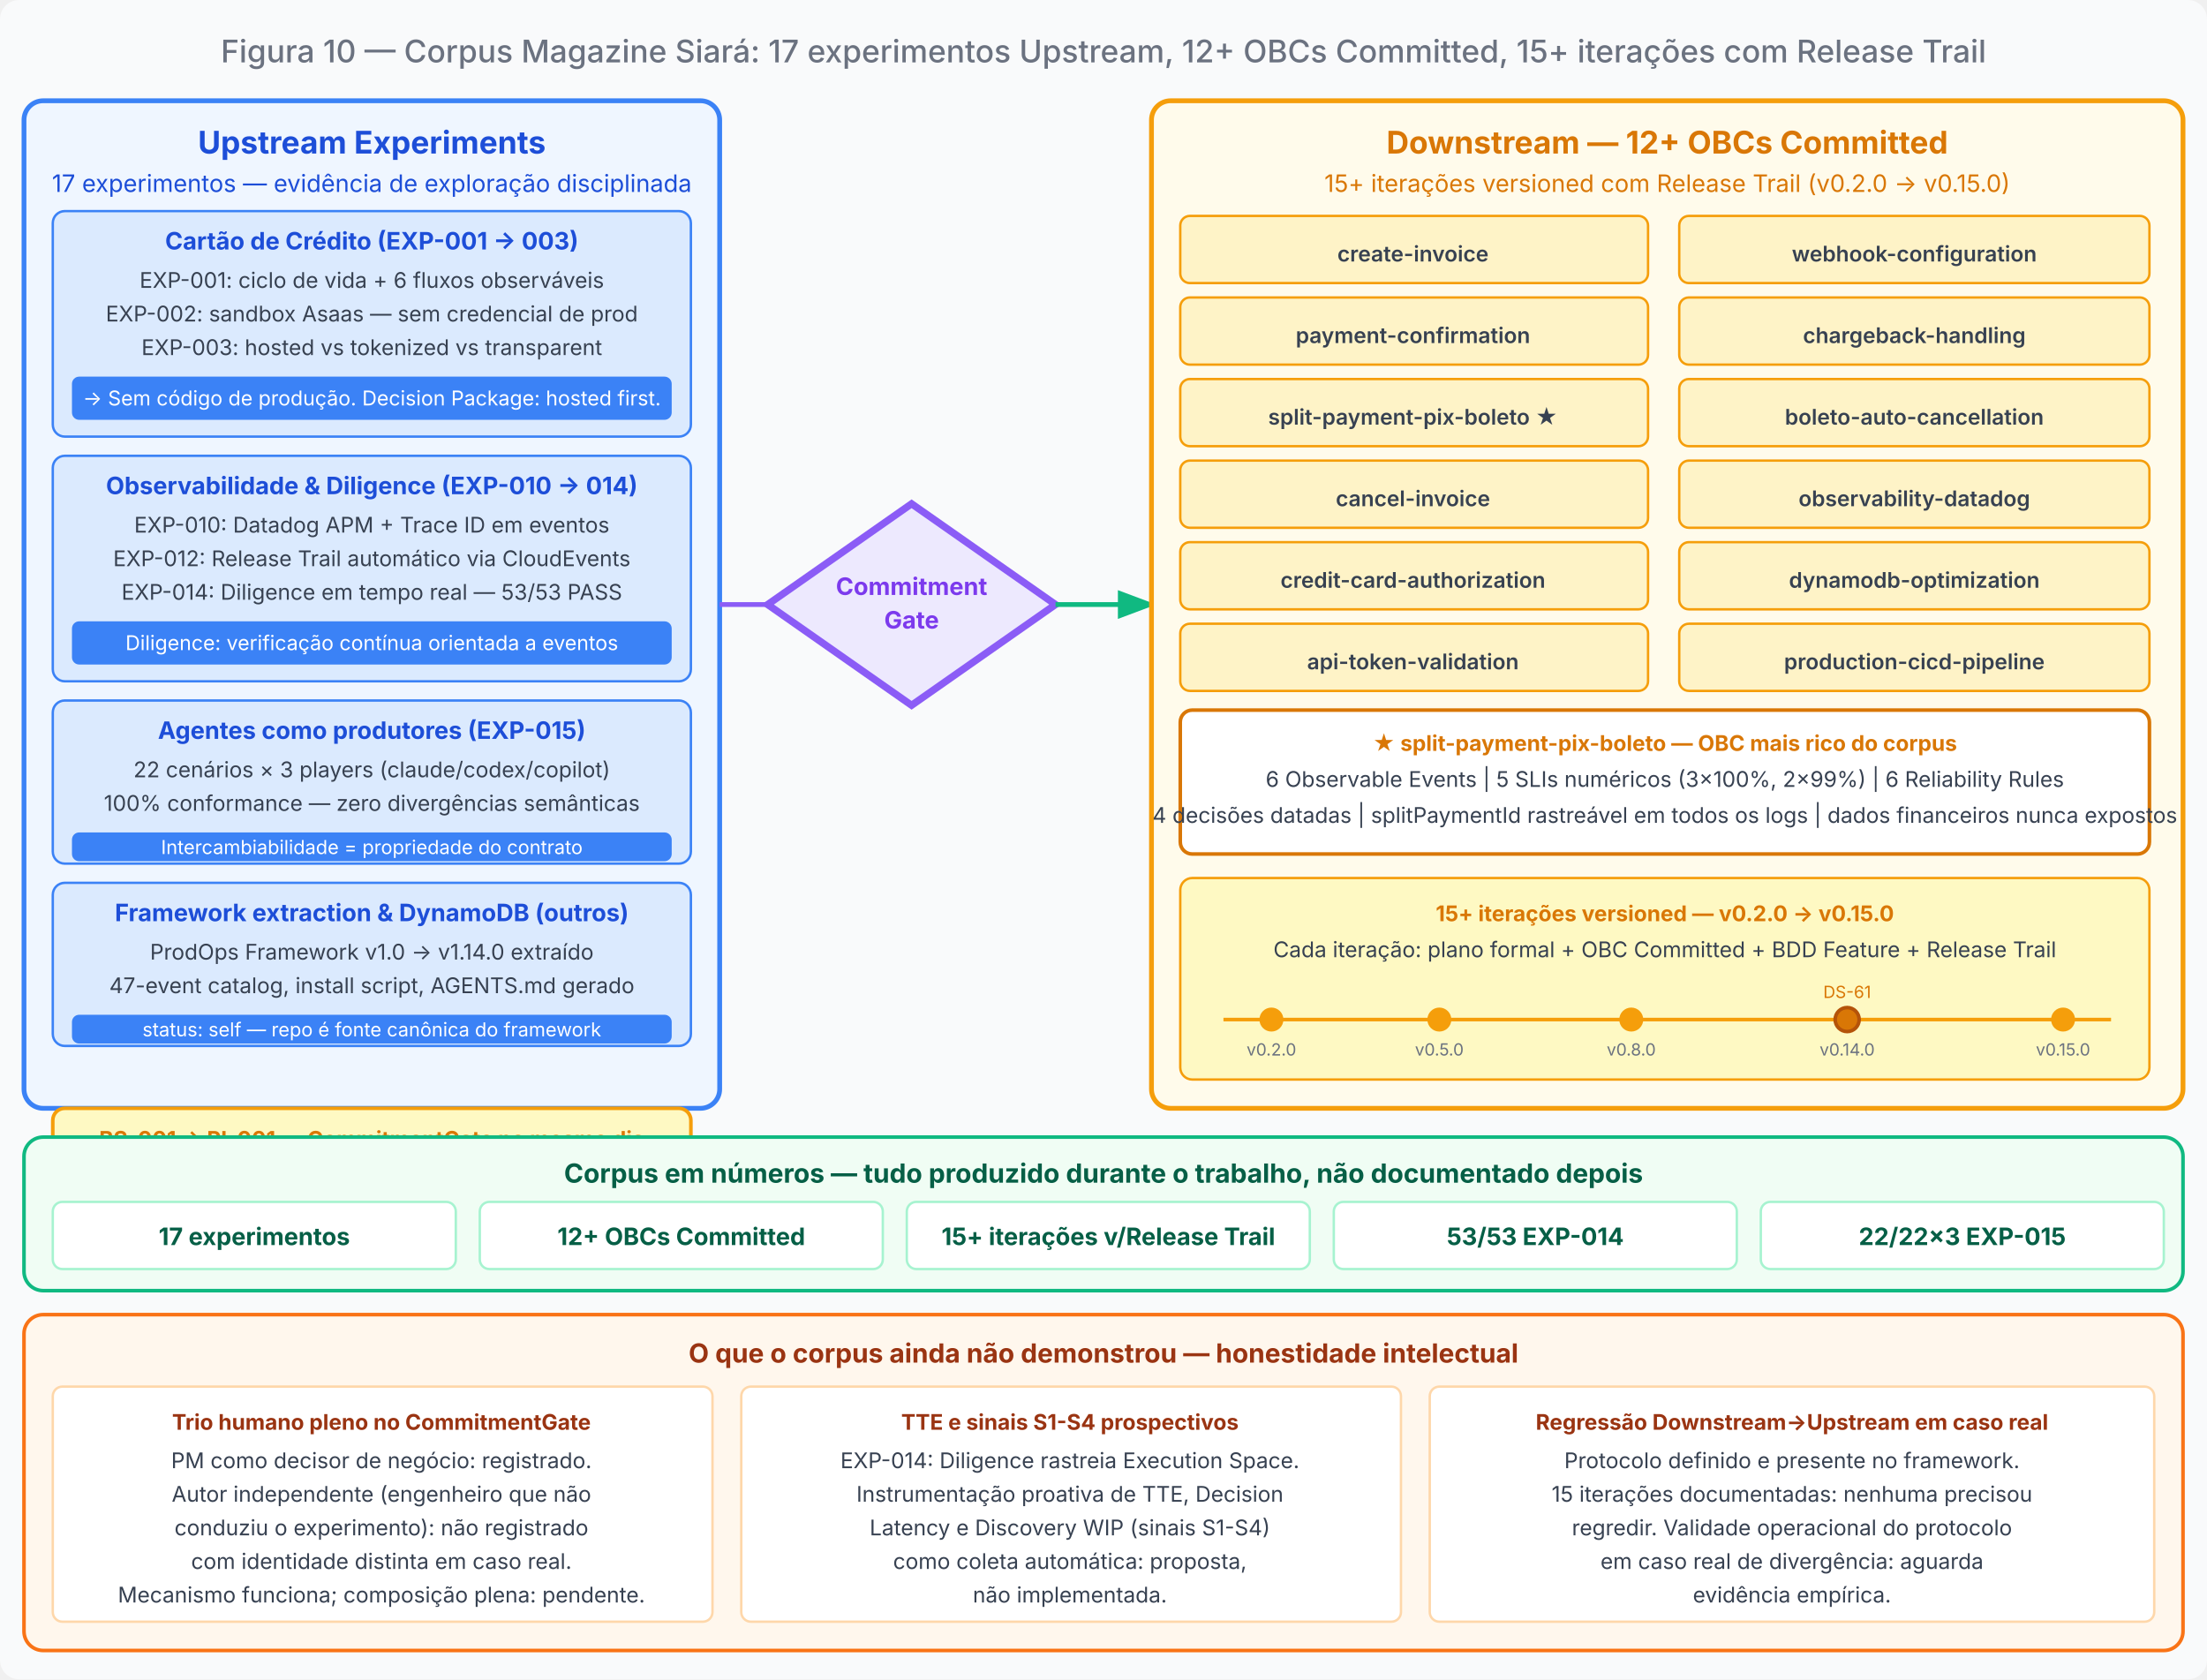
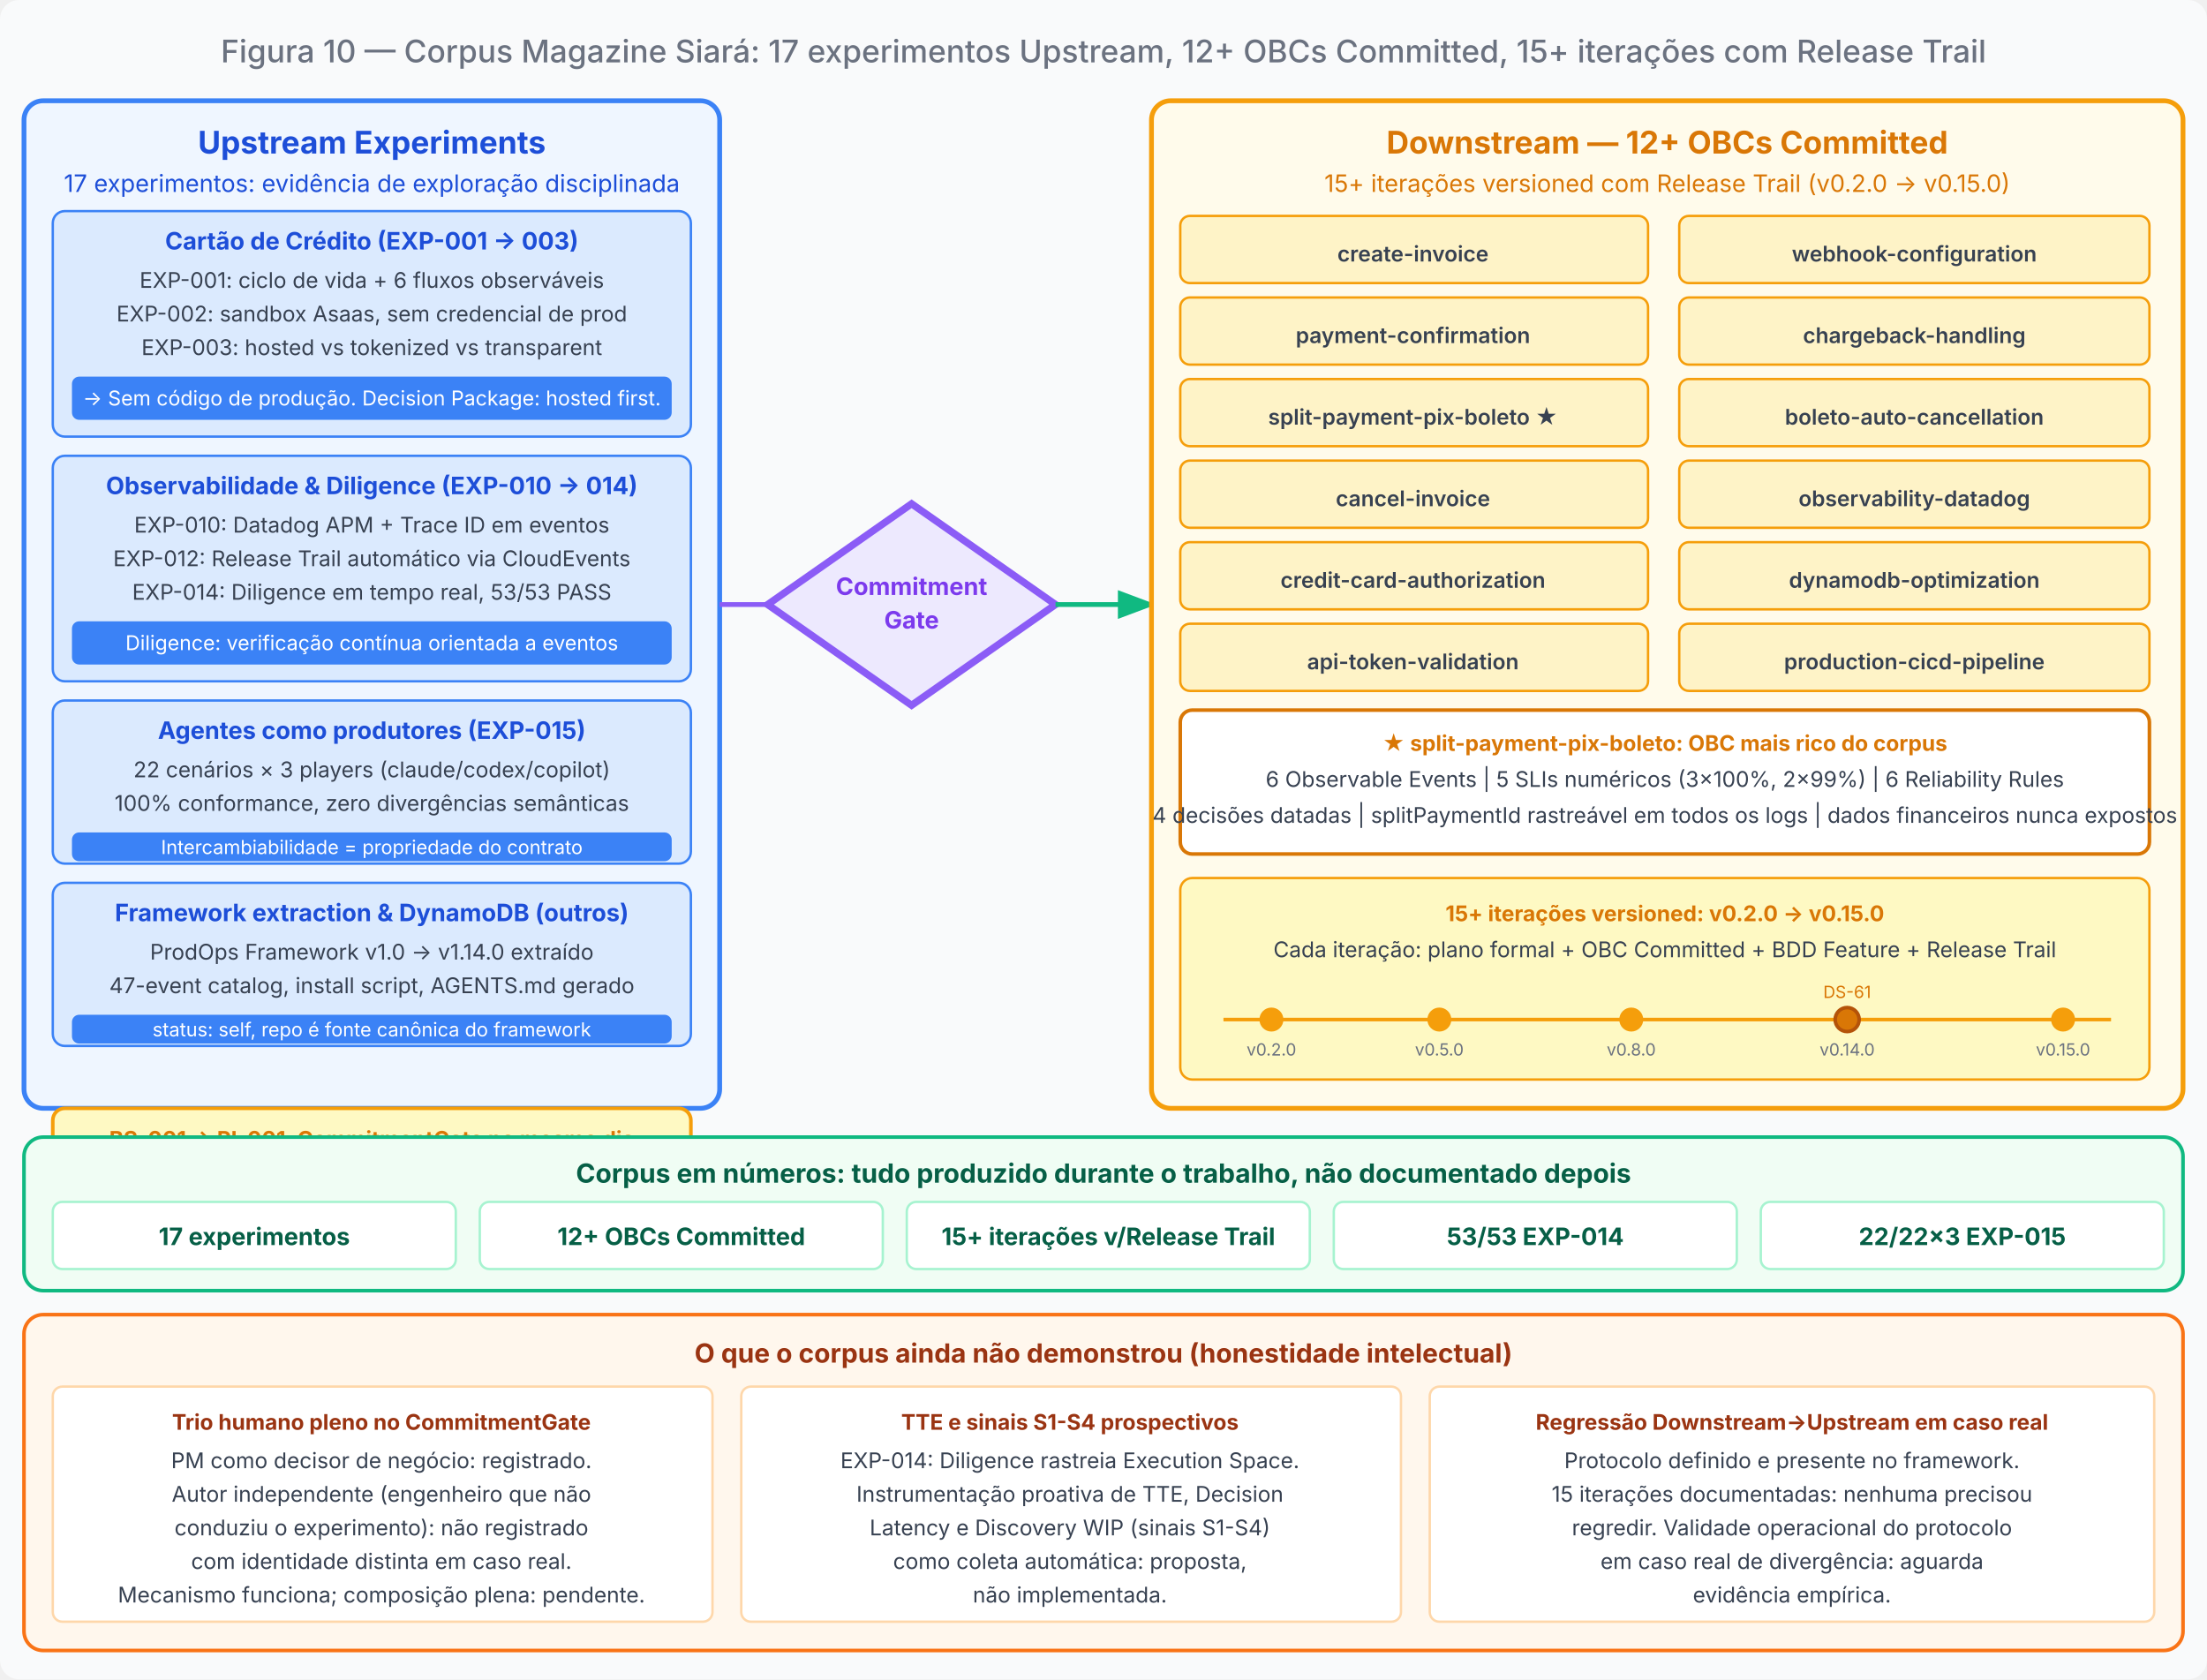
<svg xmlns="http://www.w3.org/2000/svg" viewBox="0 0 920 700" width="100%" font-family="system-ui, -apple-system, sans-serif">
  <rect width="920" height="700" fill="#F9FAFB" rx="8" />
  <text x="460" y="26" text-anchor="middle" font-size="13" fill="#6B7280" font-weight="500">Figura 10 — Corpus Magazine Siará: 17 experimentos Upstream, 12+ OBCs Committed, 15+ iterações com Release Trail</text>
  <defs>
    <marker id="aGr10" markerWidth="8" markerHeight="8" refX="6" refY="3" orient="auto">
      <path d="M0,0 L0,6 L8,3 z" fill="#10B981" />
    </marker>
    <marker id="aBl10" markerWidth="8" markerHeight="8" refX="6" refY="3" orient="auto">
      <path d="M0,0 L0,6 L8,3 z" fill="#3B82F6" />
    </marker>
    <marker id="aOr10" markerWidth="8" markerHeight="8" refX="6" refY="3" orient="auto">
      <path d="M0,0 L0,6 L8,3 z" fill="#F59E0B" />
    </marker>
    <marker id="aGy10" markerWidth="8" markerHeight="8" refX="6" refY="3" orient="auto">
      <path d="M0,0 L0,6 L8,3 z" fill="#9CA3AF" />
    </marker>
    <marker id="aPu10" markerWidth="8" markerHeight="8" refX="6" refY="3" orient="auto">
      <path d="M0,0 L0,6 L8,3 z" fill="#8B5CF6" />
    </marker>
  </defs>
  <rect x="10" y="42" width="290" height="420" fill="#EFF6FF" stroke="#3B82F6" stroke-width="2" rx="8" />
  <text x="155" y="64" text-anchor="middle" font-size="13" fill="#1D4ED8" font-weight="700">Upstream Experiments</text>
-   <text x="155" y="80" text-anchor="middle" font-size="10" fill="#1D4ED8">17 experimentos — evidência de exploração disciplinada</text>
+   <text x="155" y="80" text-anchor="middle" font-size="10" fill="#1D4ED8">17 experimentos: evidência de exploração disciplinada</text>
  <rect x="22" y="88" width="266" height="94" fill="#DBEAFE" stroke="#3B82F6" stroke-width="1" rx="5" />
  <text x="155" y="104" text-anchor="middle" font-size="10" fill="#1D4ED8" font-weight="700">Cartão de Crédito (EXP-001 → 003)</text>
  <text x="155" y="120" text-anchor="middle" font-size="9" fill="#374151">EXP-001: ciclo de vida + 6 fluxos observáveis</text>
-   <text x="155" y="134" text-anchor="middle" font-size="9" fill="#374151">EXP-002: sandbox Asaas — sem credencial de prod</text>
+   <text x="155" y="134" text-anchor="middle" font-size="9" fill="#374151">EXP-002: sandbox Asaas, sem credencial de prod</text>
  <text x="155" y="148" text-anchor="middle" font-size="9" fill="#374151">EXP-003: hosted vs tokenized vs transparent</text>
  <rect x="30" y="157" width="250" height="18" fill="#3B82F6" rx="3" />
  <text x="155" y="169" text-anchor="middle" font-size="8.5" fill="#FFFFFF">→ Sem código de produção. Decision Package: hosted first.</text>
  <rect x="22" y="190" width="266" height="94" fill="#DBEAFE" stroke="#3B82F6" stroke-width="1" rx="5" />
  <text x="155" y="206" text-anchor="middle" font-size="10" fill="#1D4ED8" font-weight="700">Observabilidade &amp; Diligence (EXP-010 → 014)</text>
  <text x="155" y="222" text-anchor="middle" font-size="9" fill="#374151">EXP-010: Datadog APM + Trace ID em eventos</text>
  <text x="155" y="236" text-anchor="middle" font-size="9" fill="#374151">EXP-012: Release Trail automático via CloudEvents</text>
-   <text x="155" y="250" text-anchor="middle" font-size="9" fill="#374151">EXP-014: Diligence em tempo real — 53/53 PASS</text>
+   <text x="155" y="250" text-anchor="middle" font-size="9" fill="#374151">EXP-014: Diligence em tempo real, 53/53 PASS</text>
  <rect x="30" y="259" width="250" height="18" fill="#3B82F6" rx="3" />
  <text x="155" y="271" text-anchor="middle" font-size="8.5" fill="#FFFFFF">Diligence: verificação contínua orientada a eventos</text>
  <rect x="22" y="292" width="266" height="68" fill="#DBEAFE" stroke="#3B82F6" stroke-width="1" rx="5" />
  <text x="155" y="308" text-anchor="middle" font-size="10" fill="#1D4ED8" font-weight="700">Agentes como produtores (EXP-015)</text>
  <text x="155" y="324" text-anchor="middle" font-size="9" fill="#374151">22 cenários × 3 players (claude/codex/copilot)</text>
-   <text x="155" y="338" text-anchor="middle" font-size="9" fill="#374151">100% conformance — zero divergências semânticas</text>
+   <text x="155" y="338" text-anchor="middle" font-size="9" fill="#374151">100% conformance, zero divergências semânticas</text>
  <rect x="30" y="347" width="250" height="12" fill="#3B82F6" rx="3" />
  <text x="155" y="356" text-anchor="middle" font-size="8" fill="#FFFFFF">Intercambiabilidade = propriedade do contrato</text>
  <rect x="22" y="368" width="266" height="68" fill="#DBEAFE" stroke="#3B82F6" stroke-width="1" rx="5" />
  <text x="155" y="384" text-anchor="middle" font-size="10" fill="#1D4ED8" font-weight="700">Framework extraction &amp; DynamoDB (outros)</text>
  <text x="155" y="400" text-anchor="middle" font-size="9" fill="#374151">ProdOps Framework v1.0 → v1.14.0 extraído</text>
  <text x="155" y="414" text-anchor="middle" font-size="9" fill="#374151">47-event catalog, install script, AGENTS.md gerado</text>
  <rect x="30" y="423" width="250" height="12" fill="#3B82F6" rx="3" />
-   <text x="155" y="432" text-anchor="middle" font-size="8" fill="#FFFFFF">status: self — repo é fonte canônica do framework</text>
+   <text x="155" y="432" text-anchor="middle" font-size="8" fill="#FFFFFF">status: self, repo é fonte canônica do framework</text>
  <line x1="300" y1="252" x2="338" y2="252" stroke="#8B5CF6" stroke-width="2" marker-end="url(#aPu10)" />
  <polygon points="380,210 440,252 380,294 320,252" fill="#EDE9FE" stroke="#8B5CF6" stroke-width="3" />
  <text x="380" y="248" text-anchor="middle" font-size="10" fill="#7C3AED" font-weight="700">Commitment</text>
  <text x="380" y="262" text-anchor="middle" font-size="10" fill="#7C3AED" font-weight="700">Gate</text>
  <path d="M155,462 Q155,490 380,490 Q380,480 380,494" fill="none" stroke="#F59E0B" stroke-width="2" stroke-dasharray="6,3" marker-end="url(#aOr10)" />
  <rect x="22" y="462" width="266" height="40" fill="#FEF9C3" stroke="#F59E0B" stroke-width="1.5" rx="5" />
-   <text x="155" y="478" text-anchor="middle" font-size="9" fill="#D97706" font-weight="700">BS-001 → PI-001 — CommitmentGate no mesmo dia</text>
+   <text x="155" y="478" text-anchor="middle" font-size="9" fill="#D97706" font-weight="700">BS-001 → PI-001, CommitmentGate no mesmo dia</text>
  <text x="155" y="491" text-anchor="middle" font-size="9" fill="#374151">sem Upstream prévio | prazo: 15 dias</text>
  <text x="155" y="504" text-anchor="middle" font-size="8" fill="#374151">Discovery in Downstream → Planning → Bootstrap</text>
  <line x1="440" y1="252" x2="478" y2="252" stroke="#10B981" stroke-width="2" marker-end="url(#aGr10)" />
  <rect x="480" y="42" width="430" height="420" fill="#FFFBEB" stroke="#F59E0B" stroke-width="2" rx="8" />
  <text x="695" y="64" text-anchor="middle" font-size="13" fill="#D97706" font-weight="700">Downstream — 12+ OBCs Committed</text>
  <text x="695" y="80" text-anchor="middle" font-size="10" fill="#D97706">15+ iterações versioned com Release Trail (v0.2.0 → v0.15.0)</text>
  <rect x="492" y="90" width="195" height="28" fill="#FEF3C7" stroke="#F59E0B" stroke-width="1" rx="4" />
  <text x="589" y="109" text-anchor="middle" font-size="9" fill="#374151" font-weight="600">create-invoice</text>
  <rect x="492" y="124" width="195" height="28" fill="#FEF3C7" stroke="#F59E0B" stroke-width="1" rx="4" />
  <text x="589" y="143" text-anchor="middle" font-size="9" fill="#374151" font-weight="600">payment-confirmation</text>
  <rect x="492" y="158" width="195" height="28" fill="#FEF3C7" stroke="#F59E0B" stroke-width="1" rx="4" />
  <text x="589" y="177" text-anchor="middle" font-size="9" fill="#374151" font-weight="600">split-payment-pix-boleto ★</text>
  <rect x="492" y="192" width="195" height="28" fill="#FEF3C7" stroke="#F59E0B" stroke-width="1" rx="4" />
  <text x="589" y="211" text-anchor="middle" font-size="9" fill="#374151" font-weight="600">cancel-invoice</text>
  <rect x="492" y="226" width="195" height="28" fill="#FEF3C7" stroke="#F59E0B" stroke-width="1" rx="4" />
  <text x="589" y="245" text-anchor="middle" font-size="9" fill="#374151" font-weight="600">credit-card-authorization</text>
  <rect x="492" y="260" width="195" height="28" fill="#FEF3C7" stroke="#F59E0B" stroke-width="1" rx="4" />
  <text x="589" y="279" text-anchor="middle" font-size="9" fill="#374151" font-weight="600">api-token-validation</text>
  <rect x="700" y="90" width="196" height="28" fill="#FEF3C7" stroke="#F59E0B" stroke-width="1" rx="4" />
  <text x="798" y="109" text-anchor="middle" font-size="9" fill="#374151" font-weight="600">webhook-configuration</text>
  <rect x="700" y="124" width="196" height="28" fill="#FEF3C7" stroke="#F59E0B" stroke-width="1" rx="4" />
  <text x="798" y="143" text-anchor="middle" font-size="9" fill="#374151" font-weight="600">chargeback-handling</text>
  <rect x="700" y="158" width="196" height="28" fill="#FEF3C7" stroke="#F59E0B" stroke-width="1" rx="4" />
  <text x="798" y="177" text-anchor="middle" font-size="9" fill="#374151" font-weight="600">boleto-auto-cancellation</text>
  <rect x="700" y="192" width="196" height="28" fill="#FEF3C7" stroke="#F59E0B" stroke-width="1" rx="4" />
  <text x="798" y="211" text-anchor="middle" font-size="9" fill="#374151" font-weight="600">observability-datadog</text>
  <rect x="700" y="226" width="196" height="28" fill="#FEF3C7" stroke="#F59E0B" stroke-width="1" rx="4" />
  <text x="798" y="245" text-anchor="middle" font-size="9" fill="#374151" font-weight="600">dynamodb-optimization</text>
  <rect x="700" y="260" width="196" height="28" fill="#FEF3C7" stroke="#F59E0B" stroke-width="1" rx="4" />
  <text x="798" y="279" text-anchor="middle" font-size="9" fill="#374151" font-weight="600">production-cicd-pipeline</text>
  <rect x="492" y="296" width="404" height="60" fill="#FFFFFF" stroke="#D97706" stroke-width="1.5" rx="5" />
-   <text x="694" y="313" text-anchor="middle" font-size="9" fill="#D97706" font-weight="700">★ split-payment-pix-boleto — OBC mais rico do corpus</text>
+   <text x="694" y="313" text-anchor="middle" font-size="9" fill="#D97706" font-weight="700">★ split-payment-pix-boleto: OBC mais rico do corpus</text>
  <text x="694" y="328" text-anchor="middle" font-size="9" fill="#374151">6 Observable Events | 5 SLIs numéricos (3×100%, 2×99%) | 6 Reliability Rules</text>
  <text x="694" y="343" text-anchor="middle" font-size="9" fill="#374151">4 decisões datadas | splitPaymentId rastreável em todos os logs | dados financeiros nunca expostos</text>
  <rect x="492" y="366" width="404" height="84" fill="#FEF9C3" stroke="#F59E0B" stroke-width="1" rx="5" />
-   <text x="694" y="384" text-anchor="middle" font-size="9" fill="#D97706" font-weight="700">15+ iterações versioned — v0.2.0 → v0.15.0</text>
+   <text x="694" y="384" text-anchor="middle" font-size="9" fill="#D97706" font-weight="700">15+ iterações versioned: v0.2.0 → v0.15.0</text>
  <text x="694" y="399" text-anchor="middle" font-size="9" fill="#374151">Cada iteração: plano formal + OBC Committed + BDD Feature + Release Trail</text>
  <line x1="510" y1="425" x2="880" y2="425" stroke="#F59E0B" stroke-width="1.5" />
  <circle cx="530" cy="425" r="5" fill="#F59E0B" />
  <text x="530" y="440" text-anchor="middle" font-size="7" fill="#6B7280">v0.2.0</text>
  <circle cx="600" cy="425" r="5" fill="#F59E0B" />
  <text x="600" y="440" text-anchor="middle" font-size="7" fill="#6B7280">v0.5.0</text>
  <circle cx="680" cy="425" r="5" fill="#F59E0B" />
  <text x="680" y="440" text-anchor="middle" font-size="7" fill="#6B7280">v0.8.0</text>
  <circle cx="770" cy="425" r="5" fill="#D97706" stroke="#B45309" stroke-width="1.5" />
  <text x="770" y="440" text-anchor="middle" font-size="7" fill="#6B7280">v0.14.0</text>
  <text x="770" y="416" text-anchor="middle" font-size="7" fill="#D97706">DS-61</text>
  <circle cx="860" cy="425" r="5" fill="#F59E0B" />
  <text x="860" y="440" text-anchor="middle" font-size="7" fill="#6B7280">v0.15.0</text>
  <rect x="10" y="474" width="900" height="64" fill="#F0FDF4" stroke="#10B981" stroke-width="1.5" rx="8" />
-   <text x="460" y="493" text-anchor="middle" font-size="11" fill="#065F46" font-weight="700">Corpus em números — tudo produzido durante o trabalho, não documentado depois</text>
+   <text x="460" y="493" text-anchor="middle" font-size="11" fill="#065F46" font-weight="700">Corpus em números: tudo produzido durante o trabalho, não documentado depois</text>
  <rect x="22" y="501" width="168" height="28" fill="#FFFFFF" stroke="#A7F3D0" stroke-width="1" rx="4" />
  <text x="106" y="519" text-anchor="middle" font-size="10" fill="#065F46" font-weight="700">17 experimentos</text>
  <rect x="200" y="501" width="168" height="28" fill="#FFFFFF" stroke="#A7F3D0" stroke-width="1" rx="4" />
  <text x="284" y="519" text-anchor="middle" font-size="10" fill="#065F46" font-weight="700">12+ OBCs Committed</text>
  <rect x="378" y="501" width="168" height="28" fill="#FFFFFF" stroke="#A7F3D0" stroke-width="1" rx="4" />
  <text x="462" y="519" text-anchor="middle" font-size="10" fill="#065F46" font-weight="700">15+ iterações v/Release Trail</text>
  <rect x="556" y="501" width="168" height="28" fill="#FFFFFF" stroke="#A7F3D0" stroke-width="1" rx="4" />
  <text x="640" y="519" text-anchor="middle" font-size="10" fill="#065F46" font-weight="700">53/53 EXP-014</text>
  <rect x="734" y="501" width="168" height="28" fill="#FFFFFF" stroke="#A7F3D0" stroke-width="1" rx="4" />
  <text x="818" y="519" text-anchor="middle" font-size="10" fill="#065F46" font-weight="700">22/22×3 EXP-015</text>
  <rect x="10" y="548" width="900" height="140" fill="#FFF7ED" stroke="#F97316" stroke-width="1.5" rx="8" />
-   <text x="460" y="568" text-anchor="middle" font-size="11" fill="#9A3412" font-weight="700">O que o corpus ainda não demonstrou — honestidade intelectual</text>
+   <text x="460" y="568" text-anchor="middle" font-size="11" fill="#9A3412" font-weight="700">O que o corpus ainda não demonstrou (honestidade intelectual)</text>
  <rect x="22" y="578" width="275" height="98" fill="#FFFFFF" stroke="#FED7AA" stroke-width="1" rx="4" />
  <text x="159" y="596" text-anchor="middle" font-size="9" fill="#9A3412" font-weight="700">Trio humano pleno no CommitmentGate</text>
  <text x="159" y="612" text-anchor="middle" font-size="9" fill="#374151">PM como decisor de negócio: registrado.</text>
  <text x="159" y="626" text-anchor="middle" font-size="9" fill="#374151">Autor independente (engenheiro que não</text>
  <text x="159" y="640" text-anchor="middle" font-size="9" fill="#374151">conduziu o experimento): não registrado</text>
  <text x="159" y="654" text-anchor="middle" font-size="9" fill="#374151">com identidade distinta em caso real.</text>
  <text x="159" y="668" text-anchor="middle" font-size="9" fill="#374151">Mecanismo funciona; composição plena: pendente.</text>
  <rect x="309" y="578" width="275" height="98" fill="#FFFFFF" stroke="#FED7AA" stroke-width="1" rx="4" />
  <text x="446" y="596" text-anchor="middle" font-size="9" fill="#9A3412" font-weight="700">TTE e sinais S1-S4 prospectivos</text>
  <text x="446" y="612" text-anchor="middle" font-size="9" fill="#374151">EXP-014: Diligence rastreia Execution Space.</text>
  <text x="446" y="626" text-anchor="middle" font-size="9" fill="#374151">Instrumentação proativa de TTE, Decision</text>
  <text x="446" y="640" text-anchor="middle" font-size="9" fill="#374151">Latency e Discovery WIP (sinais S1-S4)</text>
  <text x="446" y="654" text-anchor="middle" font-size="9" fill="#374151">como coleta automática: proposta,</text>
  <text x="446" y="668" text-anchor="middle" font-size="9" fill="#374151">não implementada.</text>
  <rect x="596" y="578" width="302" height="98" fill="#FFFFFF" stroke="#FED7AA" stroke-width="1" rx="4" />
  <text x="747" y="596" text-anchor="middle" font-size="9" fill="#9A3412" font-weight="700">Regressão Downstream→Upstream em caso real</text>
  <text x="747" y="612" text-anchor="middle" font-size="9" fill="#374151">Protocolo definido e presente no framework.</text>
  <text x="747" y="626" text-anchor="middle" font-size="9" fill="#374151">15 iterações documentadas: nenhuma precisou</text>
  <text x="747" y="640" text-anchor="middle" font-size="9" fill="#374151">regredir. Validade operacional do protocolo</text>
  <text x="747" y="654" text-anchor="middle" font-size="9" fill="#374151">em caso real de divergência: aguarda</text>
  <text x="747" y="668" text-anchor="middle" font-size="9" fill="#374151">evidência empírica.</text>
</svg>
